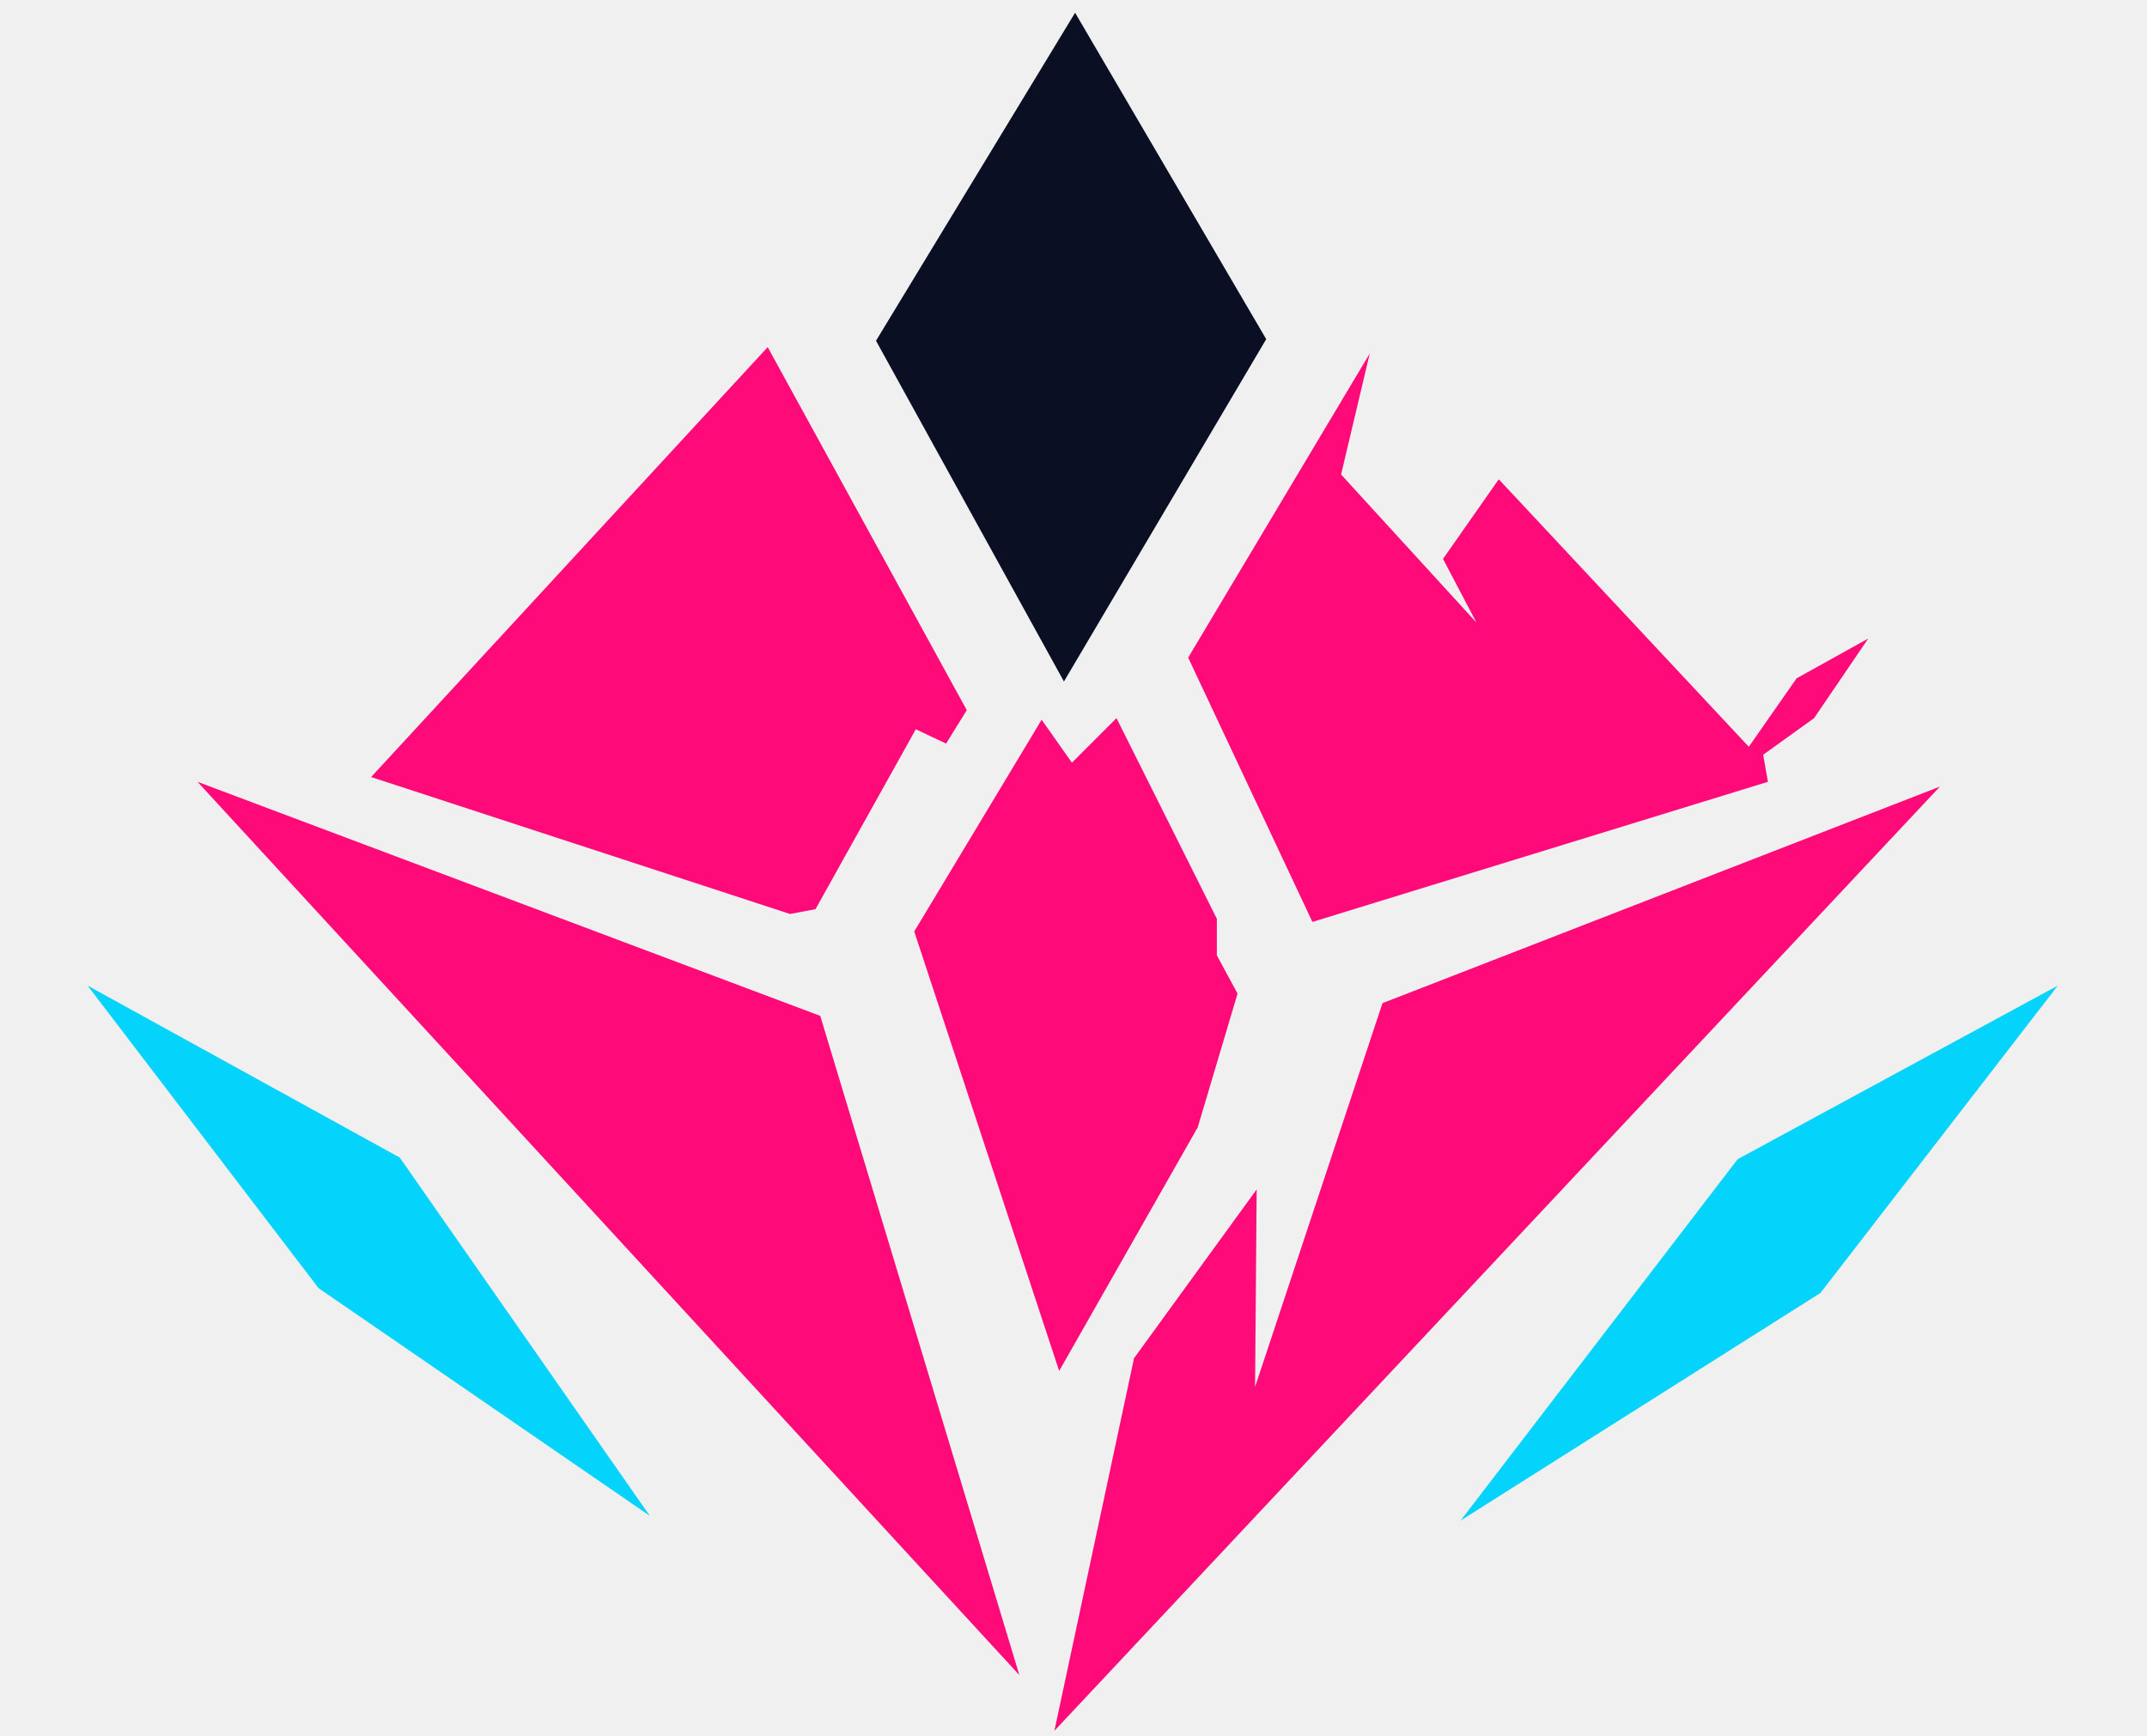
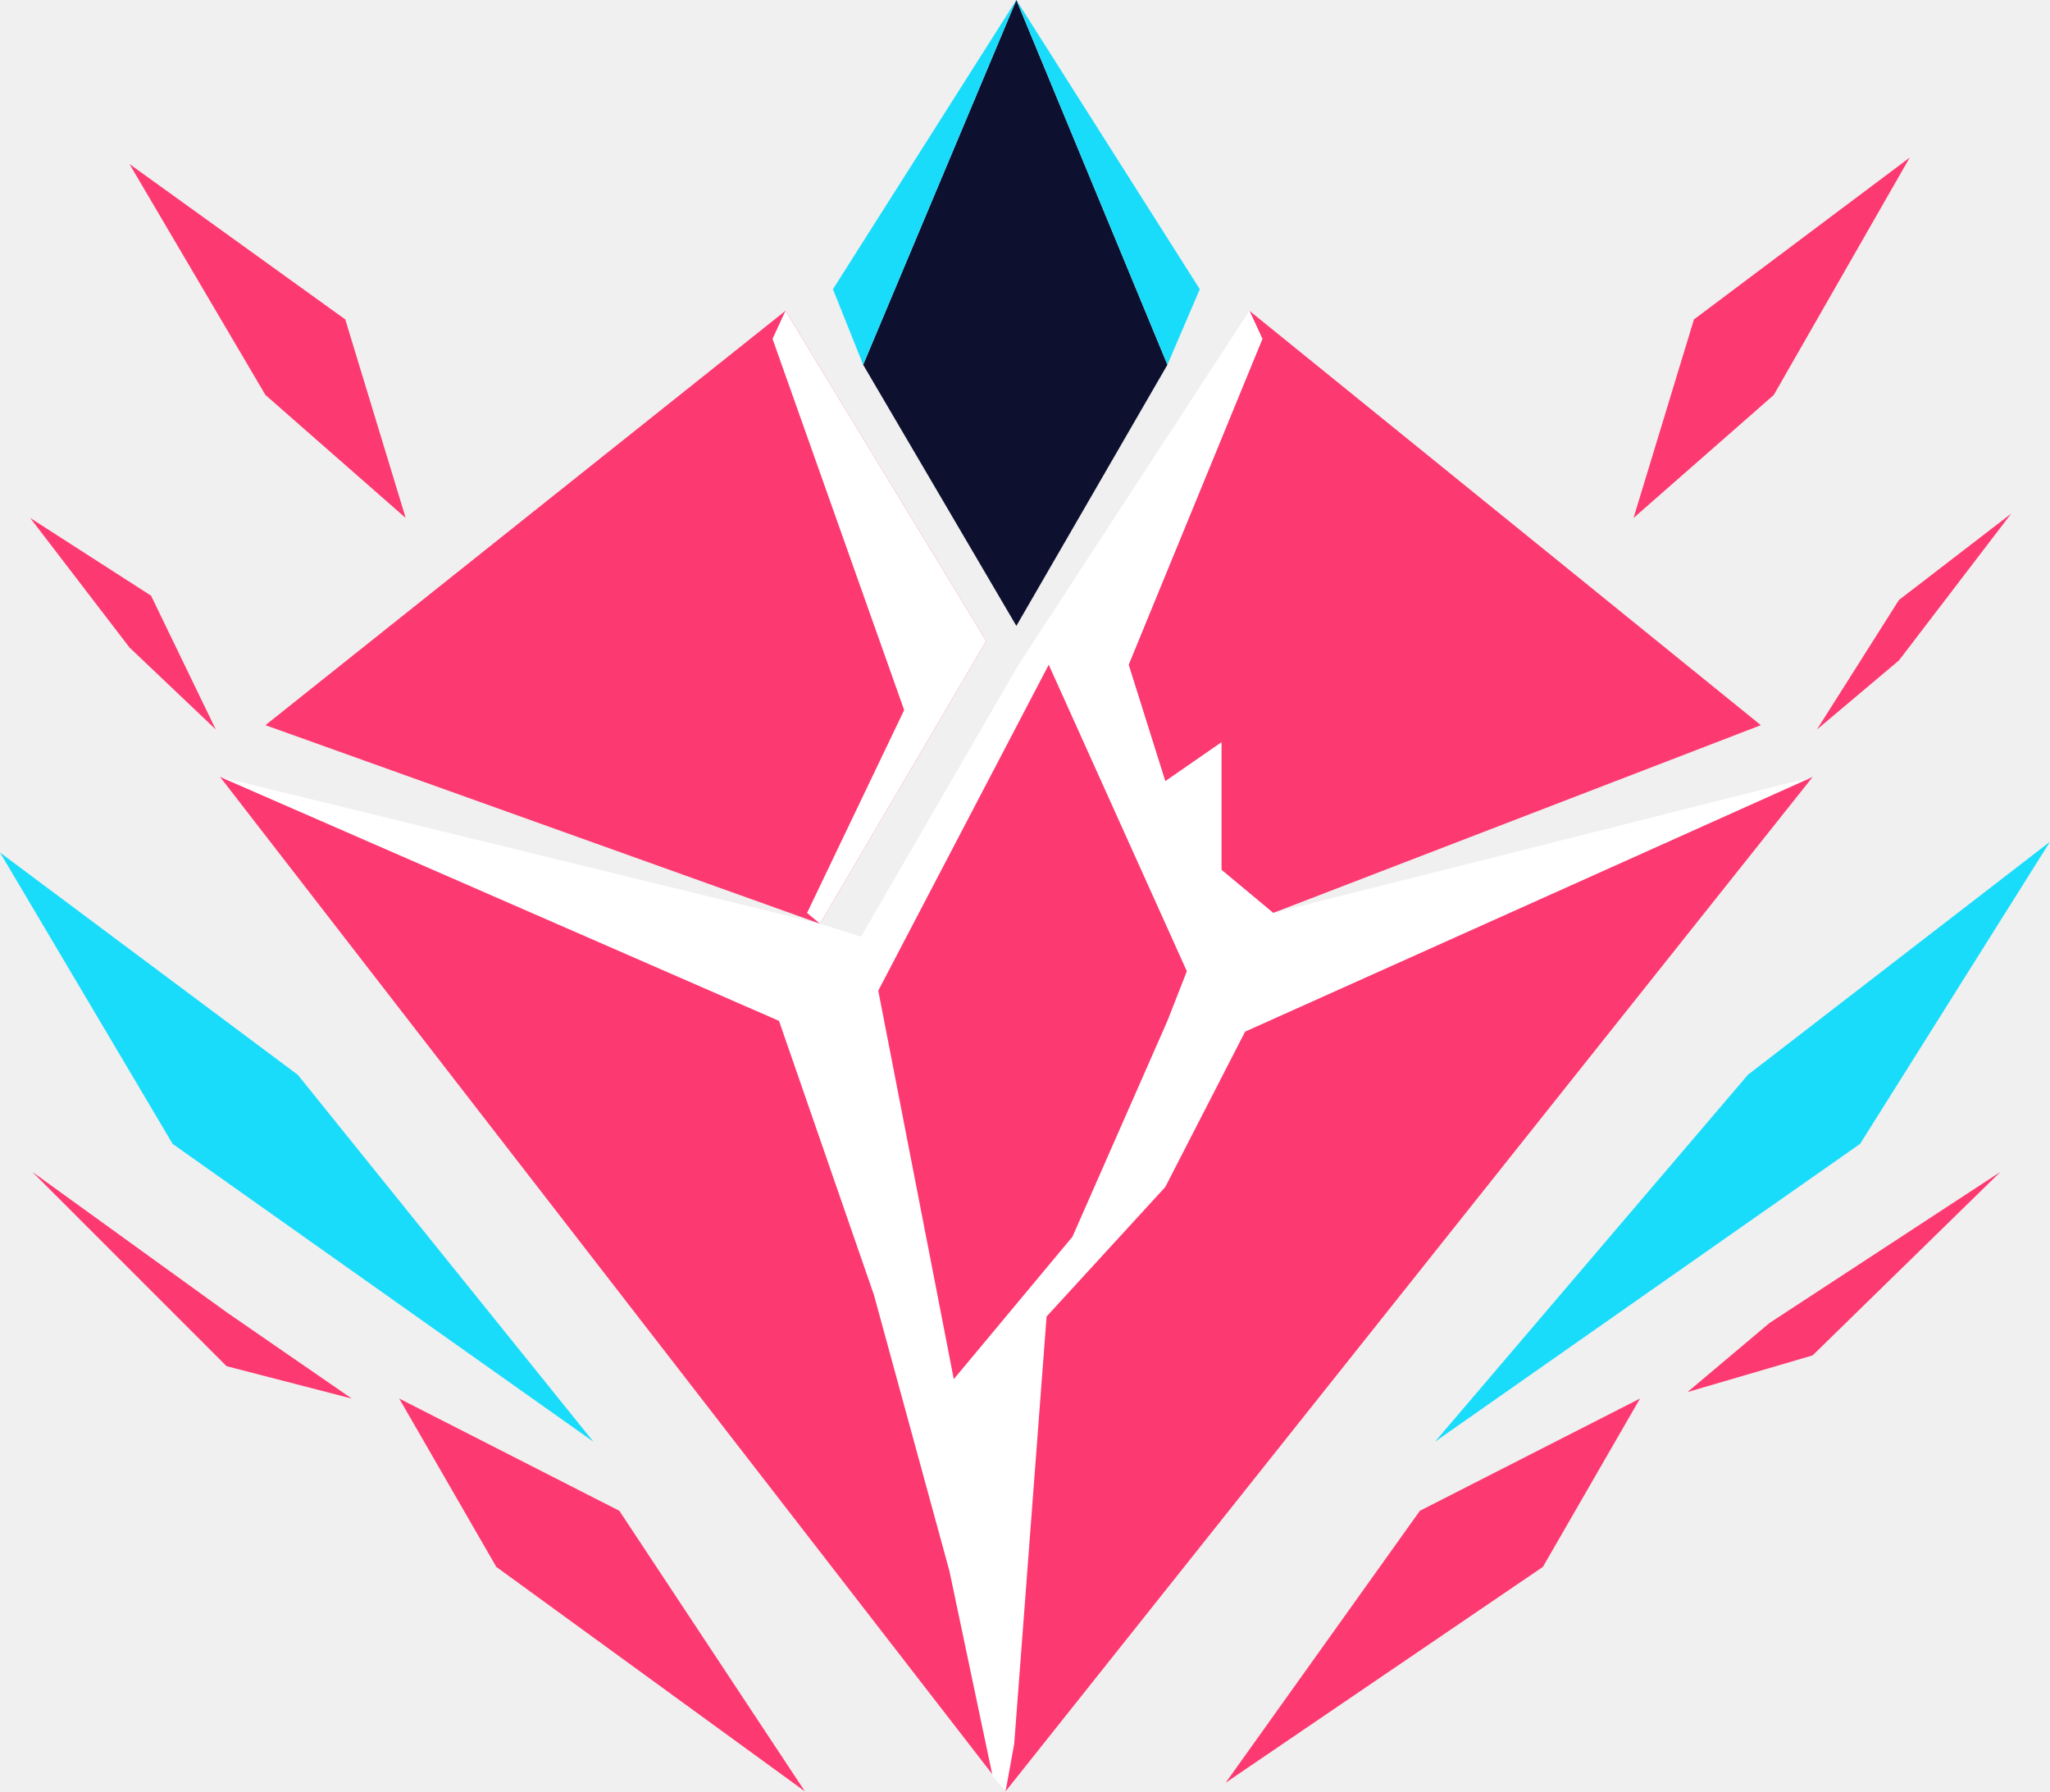
- <svg xmlns="http://www.w3.org/2000/svg" viewBox="0 0 1348 1090" width="1348" height="1090">
-   <path d="M0,0 L-556,593 L-506,359 L-429,253 L-430,377 L-350,136 Z" transform="translate(1218,494)" fill="#FF0A78" />
-   <path d="M0,0 L391,147 L516,561 Z" transform="translate(124,491)" fill="#FF0A78" />
-   <path d="M0,0 L125,228 L112,249 L93,240 L30,353 L14,356 L-249,270 Z" transform="translate(482,218)" fill="#FF0A78" />
-   <path d="M0,0 L-18,76 L67,169 L46,129 L81,79 L238,247 L268,204 L313,179 L279,229 L247,252 L250,269 L-36,357 L-114,191 Z" transform="translate(860,222)" fill="#FF0A78" />
-   <path d="M0,0 L120,205 L-7,420 L-125,206 Z" transform="translate(675,8)" fill="#0A0F24" />
-   <path d="M0,0 L63,126 L63,149 L76,173 L51,257 L-36,410 L-127,134 L-47,1 L-28,28 Z" transform="translate(701,451)" fill="#FF0A78" />
-   <path d="M0,0 L-149,193 L-375,336 L-201,109 Z" transform="translate(1292,619)" fill="#04D3FB" />
-   <path d="M0,0 L196,108 L353,333 L145,190 Z" transform="translate(55,619)" fill="#04D3FB" />
+ <svg xmlns="http://www.w3.org/2000/svg" viewBox="0 0 950 830" width="950" height="830">
+   <path fill="#0E1030" d="M471,0 L400,169 L471,290 L541,169 Z" />
+   <path fill="#19DCFB" d="M471,0 L386,134 L400,169 Z" />
+   <path fill="#19DCFB" d="M471,0 L556,134 L541,169 Z" />
+   <path fill="#FD3971" d="M60,76 L160,148 L188,240 L123,183 Z" />
+   <path fill="#FD3971" d="M14,240 L70,276 L100,338 L60,300 Z" />
+   <path fill="#FD3971" d="M15,543 L105,608 L163,648 L105,633 Z" />
+   <path fill="#FD3971" d="M185,648 L287,700 L373,830 L230,726 Z" />
+   <path fill="#FD3971" d="M885,73 L785,148 L757,240 L822,183 Z" />
+   <path fill="#FD3971" d="M932,238 L880,278 L842,338 L880,306 Z" />
+   <path fill="#FD3971" d="M927,543 L820,613 L782,645 L840,628 Z" />
+   <path fill="#FD3971" d="M760,648 L658,700 L568,826 L715,726 Z" />
+   <path fill="#19DCFB" d="M0,395 L138,498 L275,668 L80,530 Z" />
+   <path fill="#19DCFB" d="M950,390 L810,498 L665,668 L862,530 Z" />
+   <path fill="#FD3971" d="M364,144 L123,336 L380,428 L457,297 Z" />
+   <path fill="#FD3971" d="M579,144 L816,336 L590,423 L566,403 L566,344 L540,362 L523,308 L585,157 Z" />
+   <path fill="#FD3971" d="M102,360 L466,468 L840,360 L466,830 Z" />
+   <path fill="#FFFFFF" d="M364,144 L457,297 L380,428 L374,423 L419,329 L358,157 Z" />
+   <path fill="#FFFFFF" d="M579,144 L585,157 L523,308 L540,362 L566,344 L566,403 L590,423 L840,360 L577,478 L540,550 L485,610 L470,808 L466,830 L460,823 L440,728 L405,600 L361,473 L102,360 L380,428 L399,434 L472,308 Z" />
+   <path fill="#FD3971" d="M486,308 L550,450 L541,473 L497,573 L442,639 L407,459 Z" />
</svg>
